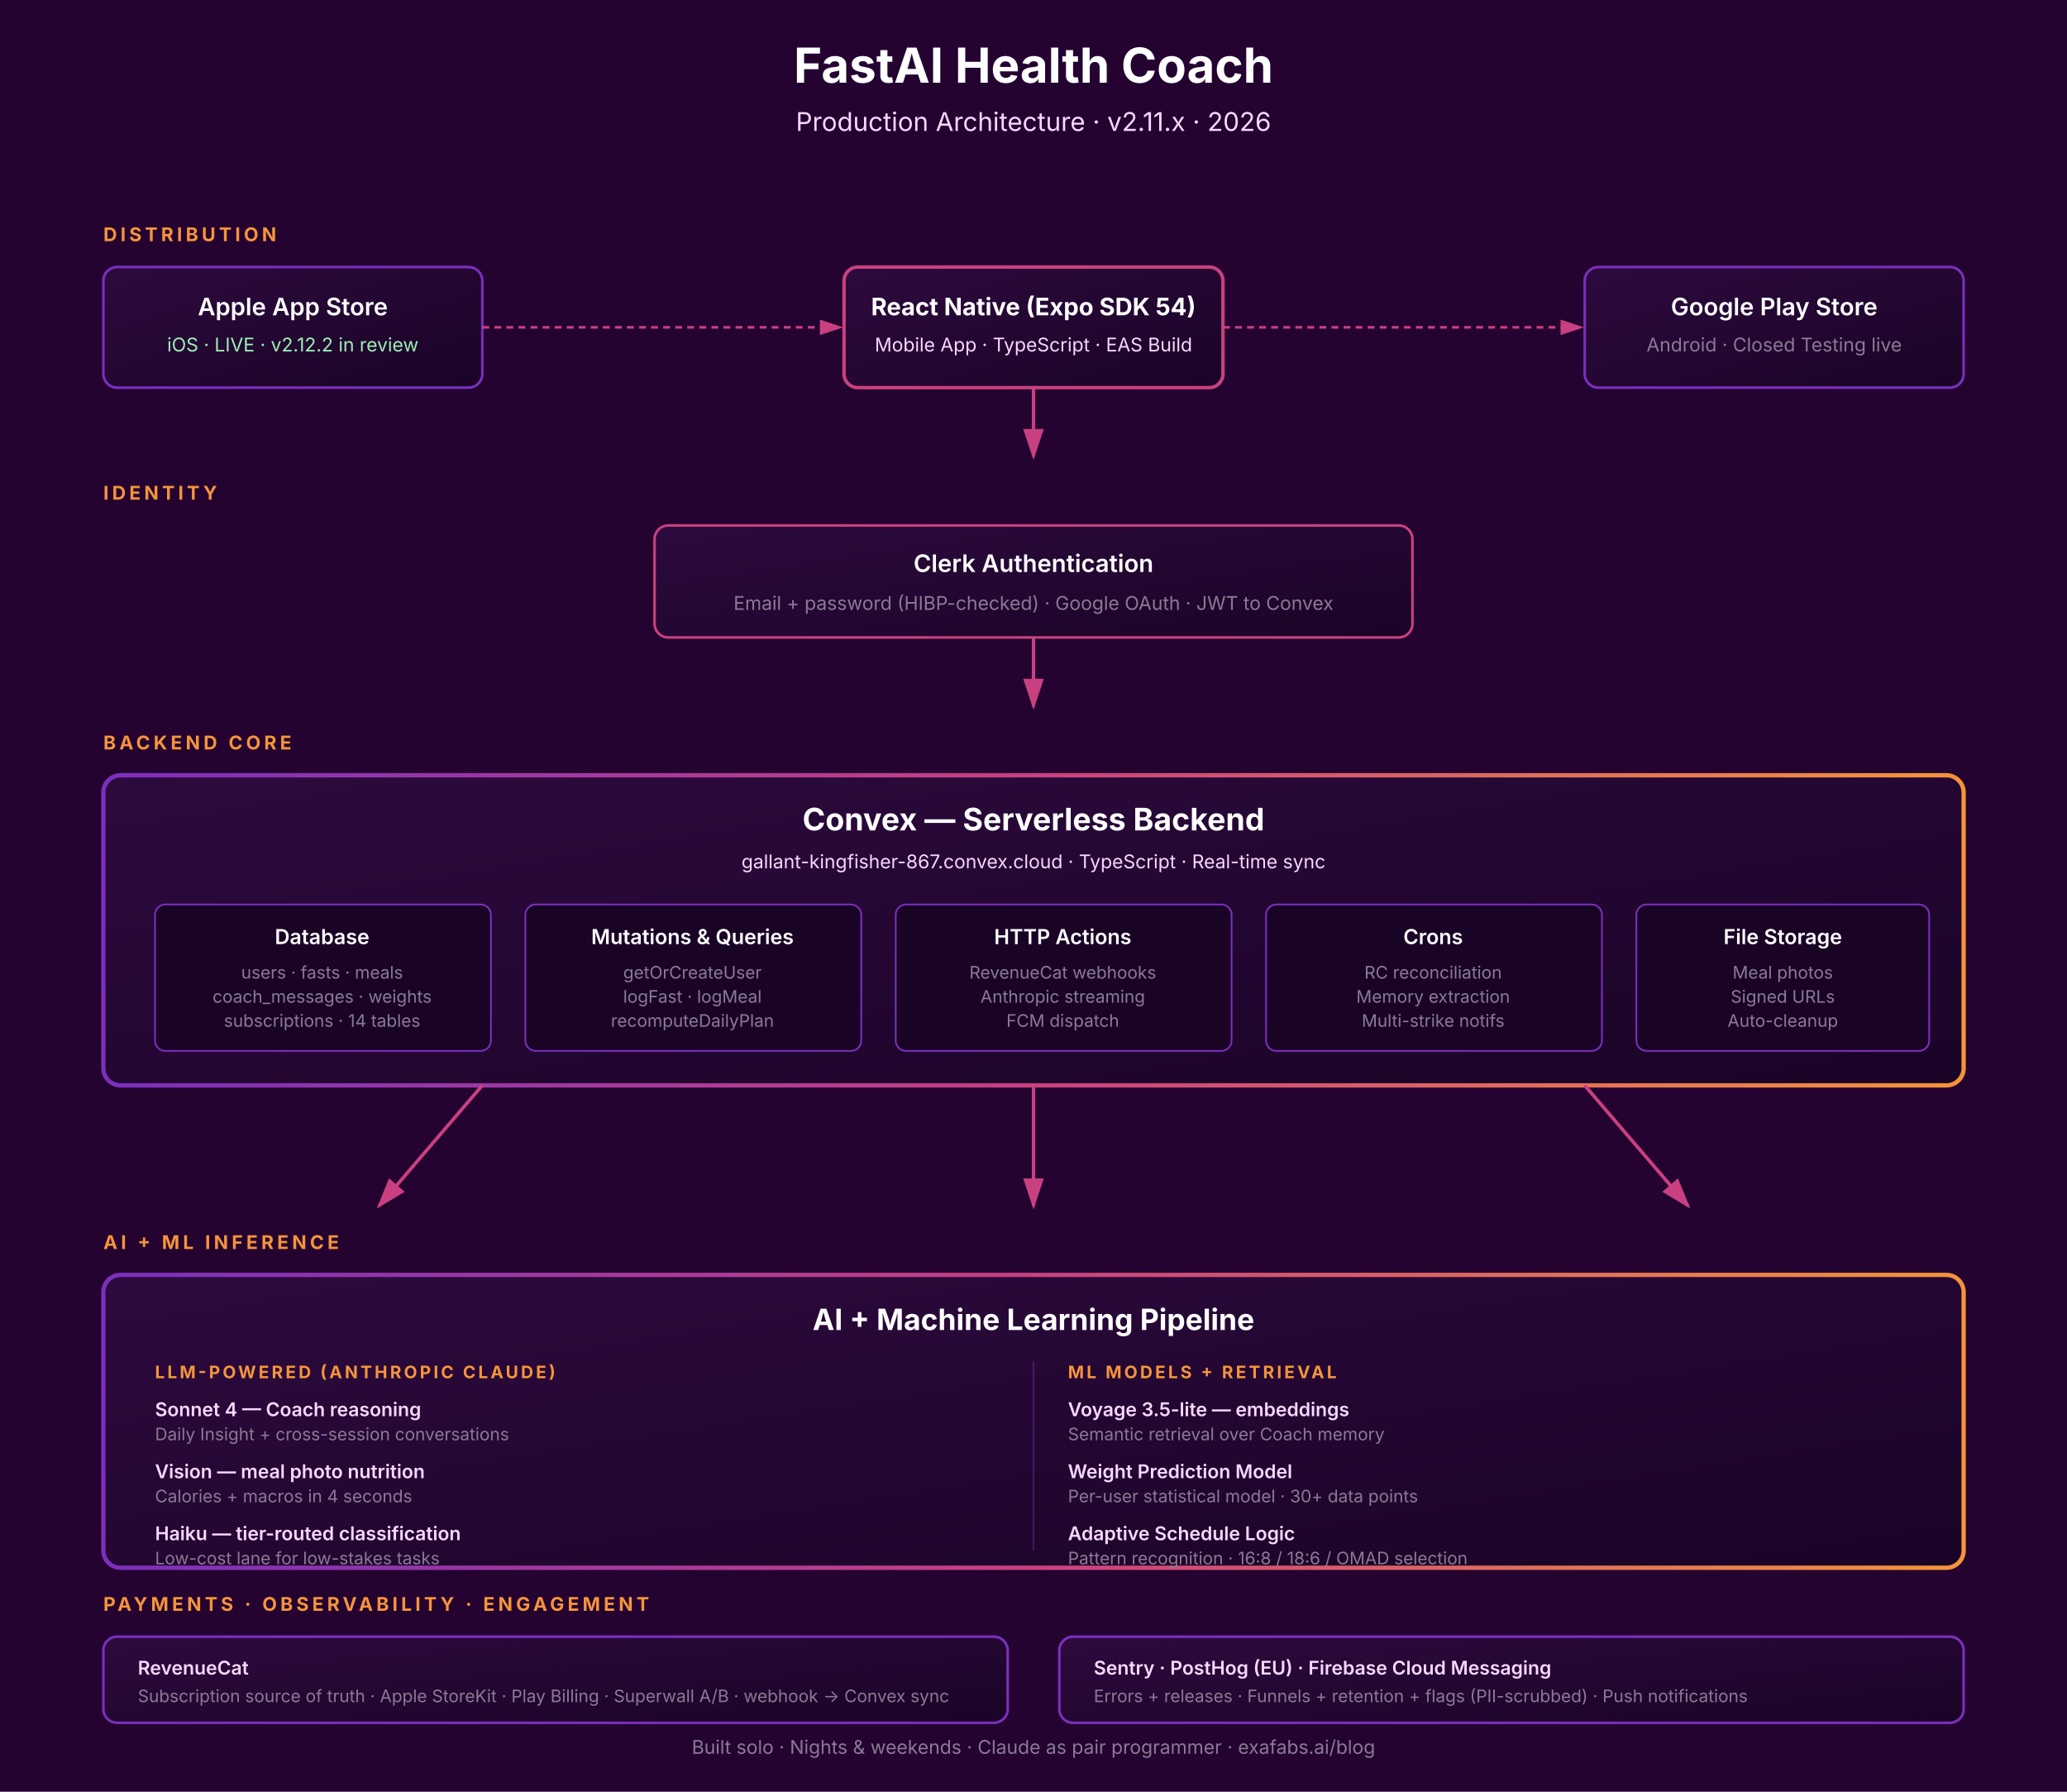
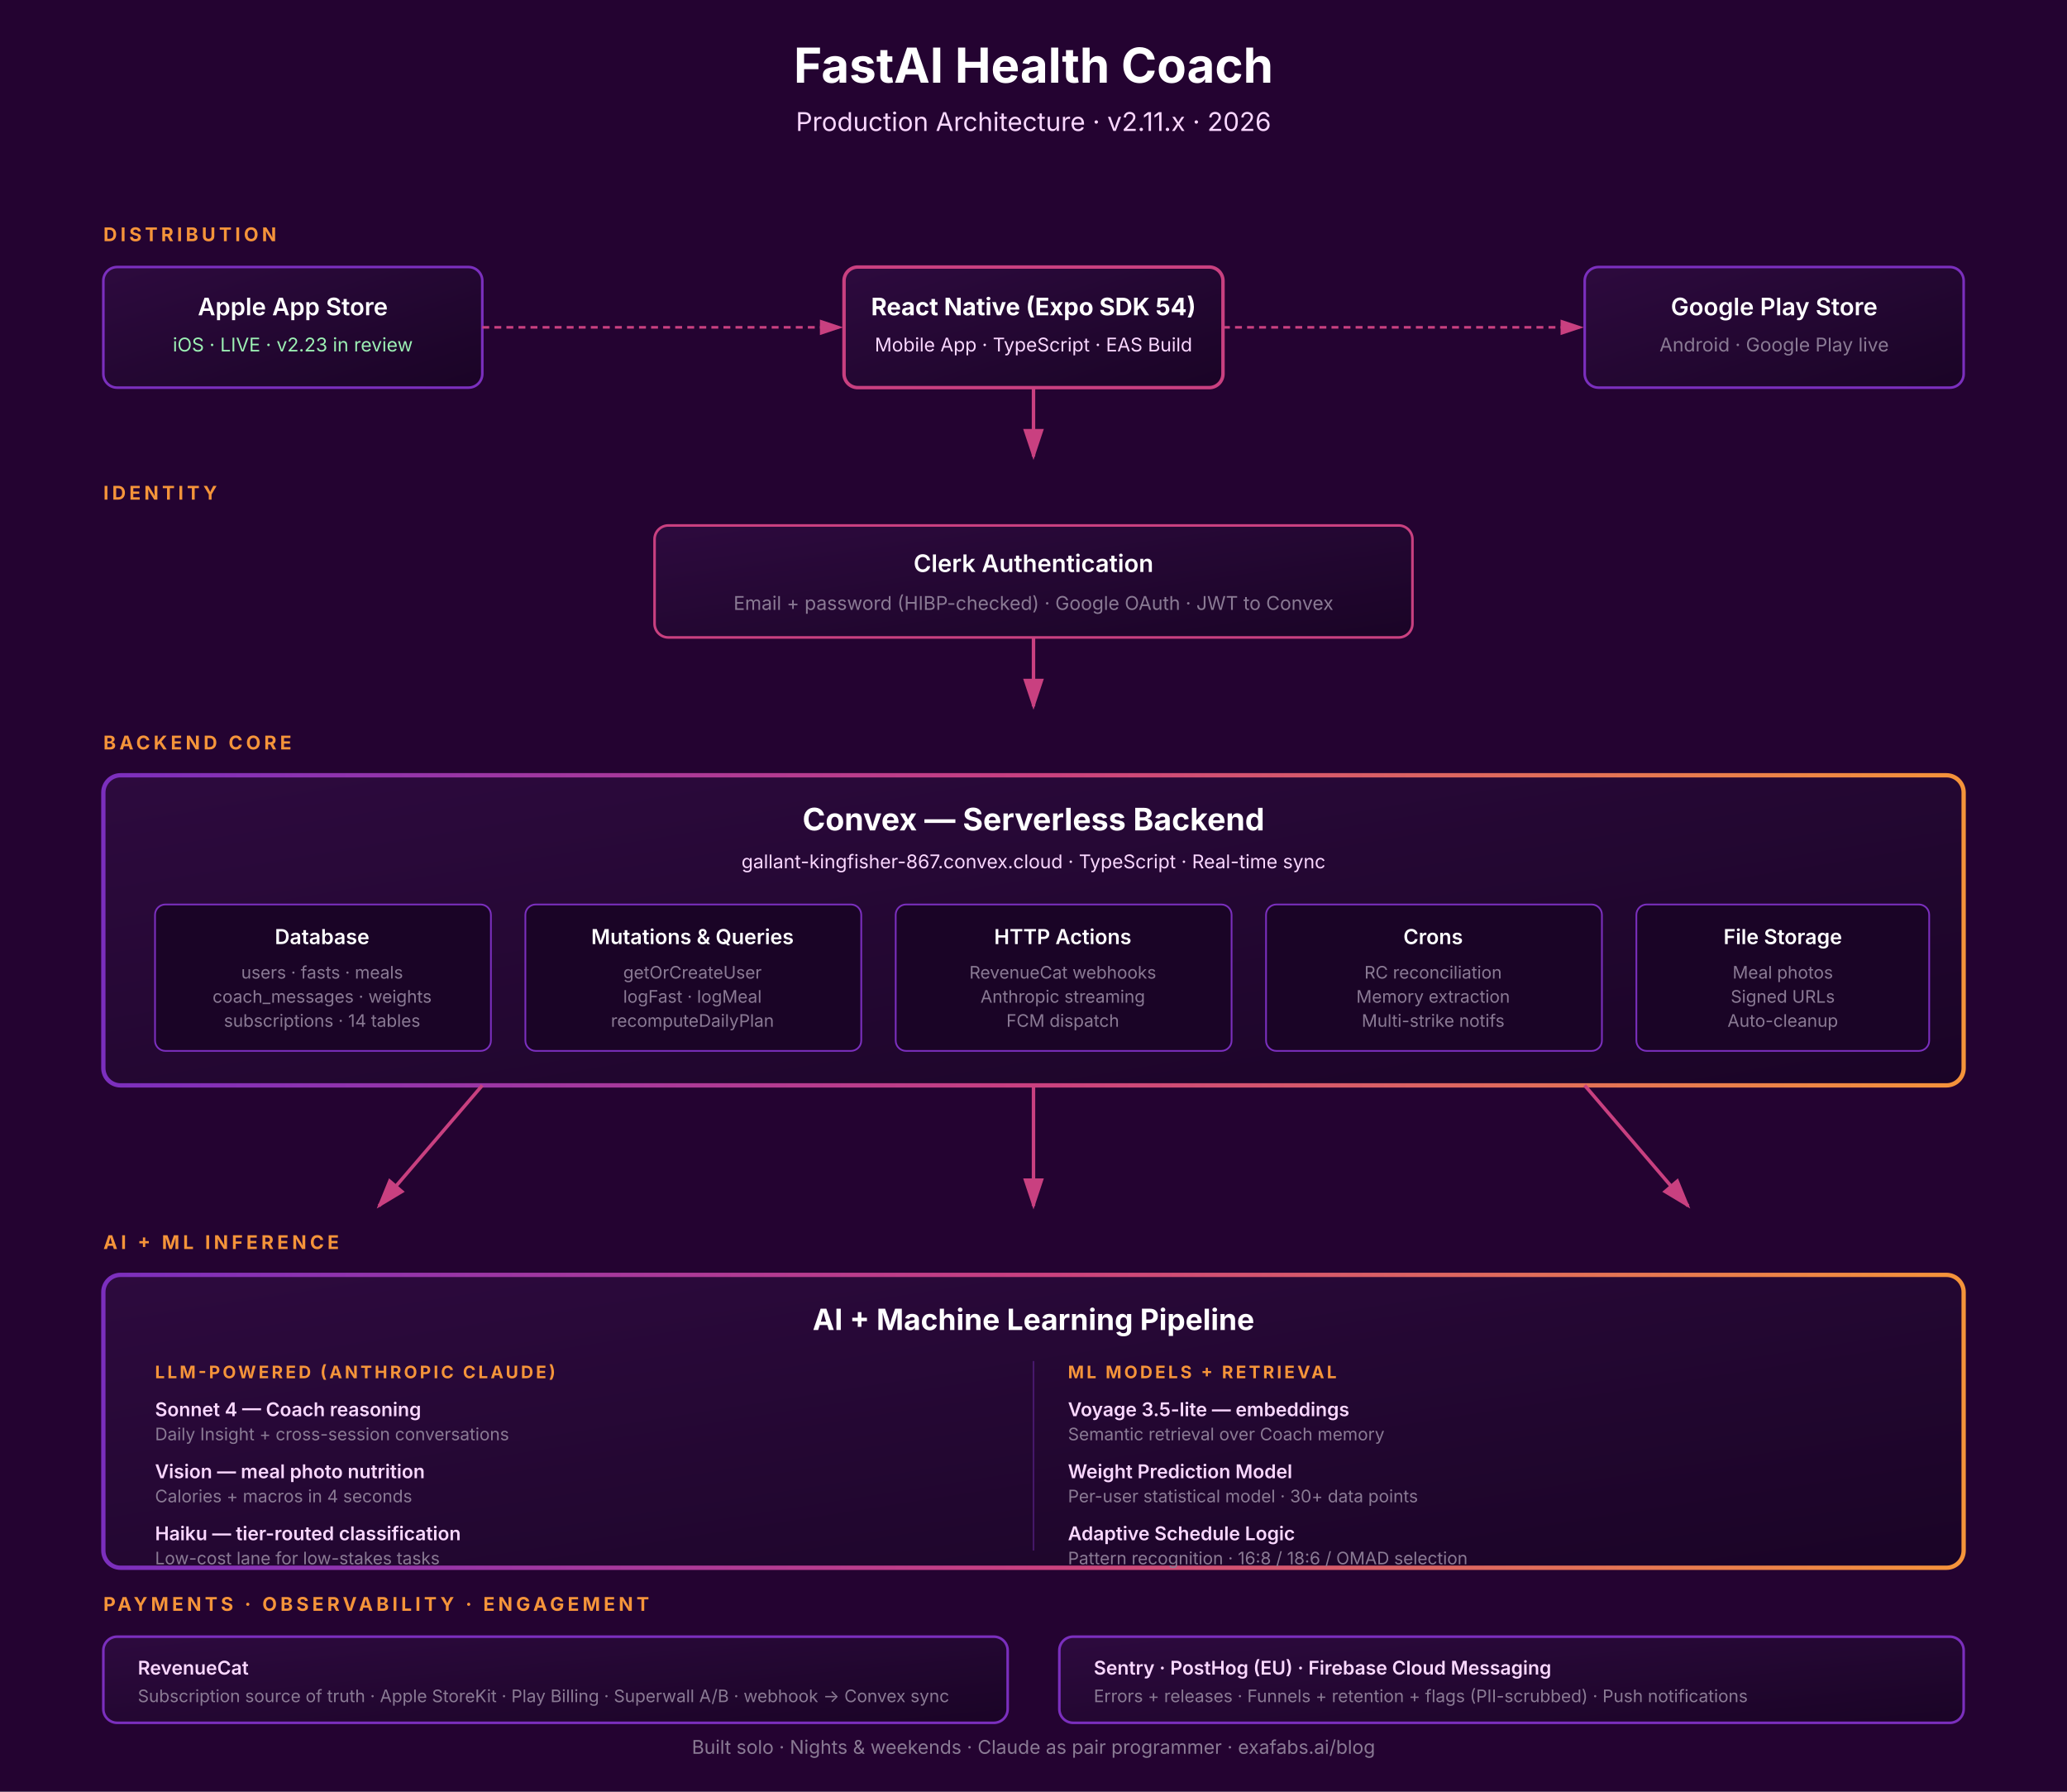
<svg xmlns="http://www.w3.org/2000/svg" viewBox="0 0 1200 1040" role="img" aria-labelledby="title desc" font-family="-apple-system, BlinkMacSystemFont, 'Segoe UI', Inter, sans-serif">
  <rect width="1200" height="1040" fill="#240331" />
  <defs>
    <linearGradient id="brandGrad" x1="0%" y1="0%" x2="100%" y2="0%">
      <stop offset="0%" stop-color="#7B2FBE" />
      <stop offset="50%" stop-color="#C94080" />
      <stop offset="100%" stop-color="#F5943A" />
    </linearGradient>
    <linearGradient id="boxGrad" x1="0%" y1="0%" x2="100%" y2="100%">
      <stop offset="0%" stop-color="#2d0a3e" />
      <stop offset="100%" stop-color="#1a0426" />
    </linearGradient>
    <marker id="arrow" markerWidth="10" markerHeight="10" refX="8" refY="3" orient="auto" markerUnits="strokeWidth">
      <path d="M0,0 L0,6 L9,3 z" fill="#C94080" />
    </marker>
  </defs>
  <text x="600" y="48" fill="#ffffff" font-size="28" font-weight="700" text-anchor="middle">FastAI Health Coach</text>
  <text x="600" y="76" fill="#fad7ff" font-size="15" text-anchor="middle">Production Architecture · v2.11.x · 2026</text>
  <line x1="450" y1="92" x2="750" y2="92" stroke="url(#brandGrad)" stroke-width="2" />
  <text x="60" y="140" fill="#F5943A" font-size="11" font-weight="700" letter-spacing="2">DISTRIBUTION</text>
  <g>
    <rect x="60" y="155" width="220" height="70" rx="8" fill="url(#boxGrad)" stroke="#7B2FBE" stroke-width="1.5" />
    <text x="170" y="183" fill="#ffffff" font-size="14" font-weight="600" text-anchor="middle">Apple App Store</text>
-     <text x="170" y="204" fill="#9cf0b4" font-size="11" text-anchor="middle">iOS · LIVE · v2.12.2 in review</text>
+     <text x="170" y="204" fill="#9cf0b4" font-size="11" text-anchor="middle">iOS · LIVE · v2.23 in review</text>
  </g>
  <g>
    <rect x="490" y="155" width="220" height="70" rx="8" fill="url(#boxGrad)" stroke="#C94080" stroke-width="2" />
    <text x="600" y="183" fill="#ffffff" font-size="14" font-weight="700" text-anchor="middle">React Native (Expo SDK 54)</text>
    <text x="600" y="204" fill="#fad7ff" font-size="11" text-anchor="middle">Mobile App · TypeScript · EAS Build</text>
  </g>
  <g>
    <rect x="920" y="155" width="220" height="70" rx="8" fill="url(#boxGrad)" stroke="#7B2FBE" stroke-width="1.5" />
    <text x="1030" y="183" fill="#ffffff" font-size="14" font-weight="600" text-anchor="middle">Google Play Store</text>
-     <text x="1030" y="204" fill="#8a7a94" font-size="11" text-anchor="middle">Android · Closed Testing live</text>
+     <text x="1030" y="204" fill="#8a7a94" font-size="11" text-anchor="middle">Android · Google Play live</text>
  </g>
  <line x1="280" y1="190" x2="488" y2="190" stroke="#C94080" stroke-width="1.5" stroke-dasharray="4,3" marker-end="url(#arrow)" />
  <line x1="710" y1="190" x2="918" y2="190" stroke="#C94080" stroke-width="1.5" stroke-dasharray="4,3" marker-end="url(#arrow)" />
  <line x1="600" y1="225" x2="600" y2="265" stroke="#C94080" stroke-width="2" marker-end="url(#arrow)" />
  <text x="60" y="290" fill="#F5943A" font-size="11" font-weight="700" letter-spacing="2">IDENTITY</text>
  <g>
    <rect x="380" y="305" width="440" height="65" rx="8" fill="url(#boxGrad)" stroke="#C94080" stroke-width="1.5" />
    <text x="600" y="332" fill="#ffffff" font-size="14" font-weight="600" text-anchor="middle">Clerk Authentication</text>
    <text x="600" y="354" fill="#8a7a94" font-size="11" text-anchor="middle">Email + password (HIBP-checked) · Google OAuth · JWT to Convex</text>
  </g>
  <line x1="600" y1="370" x2="600" y2="410" stroke="#C94080" stroke-width="2" marker-end="url(#arrow)" />
  <text x="60" y="435" fill="#F5943A" font-size="11" font-weight="700" letter-spacing="2">BACKEND CORE</text>
  <g>
    <rect x="60" y="450" width="1080" height="180" rx="10" fill="url(#boxGrad)" stroke="url(#brandGrad)" stroke-width="2.5" />
    <text x="600" y="482" fill="#ffffff" font-size="18" font-weight="700" text-anchor="middle">Convex — Serverless Backend</text>
    <text x="600" y="504" fill="#fad7ff" font-size="11" text-anchor="middle">gallant-kingfisher-867.convex.cloud · TypeScript · Real-time sync</text>
    <g>
      <rect x="90" y="525" width="195" height="85" rx="6" fill="#1a0426" stroke="#7B2FBE" stroke-width="1" />
      <text x="187" y="548" fill="#ffffff" font-size="12" font-weight="600" text-anchor="middle">Database</text>
      <text x="187" y="568" fill="#8a7a94" font-size="10" text-anchor="middle">users · fasts · meals</text>
      <text x="187" y="582" fill="#8a7a94" font-size="10" text-anchor="middle">coach_messages · weights</text>
      <text x="187" y="596" fill="#8a7a94" font-size="10" text-anchor="middle">subscriptions · 14 tables</text>
    </g>
    <g>
      <rect x="305" y="525" width="195" height="85" rx="6" fill="#1a0426" stroke="#7B2FBE" stroke-width="1" />
      <text x="402" y="548" fill="#ffffff" font-size="12" font-weight="600" text-anchor="middle">Mutations &amp; Queries</text>
      <text x="402" y="568" fill="#8a7a94" font-size="10" text-anchor="middle">getOrCreateUser</text>
      <text x="402" y="582" fill="#8a7a94" font-size="10" text-anchor="middle">logFast · logMeal</text>
      <text x="402" y="596" fill="#8a7a94" font-size="10" text-anchor="middle">recomputeDailyPlan</text>
    </g>
    <g>
      <rect x="520" y="525" width="195" height="85" rx="6" fill="#1a0426" stroke="#7B2FBE" stroke-width="1" />
      <text x="617" y="548" fill="#ffffff" font-size="12" font-weight="600" text-anchor="middle">HTTP Actions</text>
      <text x="617" y="568" fill="#8a7a94" font-size="10" text-anchor="middle">RevenueCat webhooks</text>
      <text x="617" y="582" fill="#8a7a94" font-size="10" text-anchor="middle">Anthropic streaming</text>
      <text x="617" y="596" fill="#8a7a94" font-size="10" text-anchor="middle">FCM dispatch</text>
    </g>
    <g>
      <rect x="735" y="525" width="195" height="85" rx="6" fill="#1a0426" stroke="#7B2FBE" stroke-width="1" />
      <text x="832" y="548" fill="#ffffff" font-size="12" font-weight="600" text-anchor="middle">Crons</text>
      <text x="832" y="568" fill="#8a7a94" font-size="10" text-anchor="middle">RC reconciliation</text>
      <text x="832" y="582" fill="#8a7a94" font-size="10" text-anchor="middle">Memory extraction</text>
      <text x="832" y="596" fill="#8a7a94" font-size="10" text-anchor="middle">Multi-strike notifs</text>
    </g>
    <g>
      <rect x="950" y="525" width="170" height="85" rx="6" fill="#1a0426" stroke="#7B2FBE" stroke-width="1" />
      <text x="1035" y="548" fill="#ffffff" font-size="12" font-weight="600" text-anchor="middle">File Storage</text>
      <text x="1035" y="568" fill="#8a7a94" font-size="10" text-anchor="middle">Meal photos</text>
      <text x="1035" y="582" fill="#8a7a94" font-size="10" text-anchor="middle">Signed URLs</text>
      <text x="1035" y="596" fill="#8a7a94" font-size="10" text-anchor="middle">Auto-cleanup</text>
    </g>
  </g>
  <line x1="280" y1="630" x2="220" y2="700" stroke="#C94080" stroke-width="2" marker-end="url(#arrow)" />
  <line x1="600" y1="630" x2="600" y2="700" stroke="#C94080" stroke-width="2" marker-end="url(#arrow)" />
  <line x1="920" y1="630" x2="980" y2="700" stroke="#C94080" stroke-width="2" marker-end="url(#arrow)" />
  <text x="60" y="725" fill="#F5943A" font-size="11" font-weight="700" letter-spacing="2">AI + ML INFERENCE</text>
  <g>
    <rect x="60" y="740" width="1080" height="170" rx="10" fill="url(#boxGrad)" stroke="url(#brandGrad)" stroke-width="2.5" />
    <text x="600" y="772" fill="#ffffff" font-size="17" font-weight="700" text-anchor="middle">AI + Machine Learning Pipeline</text>
    <text x="90" y="800" fill="#F5943A" font-size="10" font-weight="700" letter-spacing="1.5">LLM-POWERED (ANTHROPIC CLAUDE)</text>
    <text x="90" y="822" fill="#fad7ff" font-size="11" font-weight="600">Sonnet 4 — Coach reasoning</text>
    <text x="90" y="836" fill="#8a7a94" font-size="10">Daily Insight + cross-session conversations</text>
    <text x="90" y="858" fill="#fad7ff" font-size="11" font-weight="600">Vision — meal photo nutrition</text>
    <text x="90" y="872" fill="#8a7a94" font-size="10">Calories + macros in 4 seconds</text>
    <text x="90" y="894" fill="#fad7ff" font-size="11" font-weight="600">Haiku — tier-routed classification</text>
    <text x="90" y="908" fill="#8a7a94" font-size="10">Low-cost lane for low-stakes tasks</text>
    <line x1="600" y1="790" x2="600" y2="900" stroke="#7B2FBE" stroke-width="1" opacity="0.4" />
    <text x="620" y="800" fill="#F5943A" font-size="10" font-weight="700" letter-spacing="1.5">ML MODELS + RETRIEVAL</text>
    <text x="620" y="822" fill="#fad7ff" font-size="11" font-weight="600">Voyage 3.5-lite — embeddings</text>
    <text x="620" y="836" fill="#8a7a94" font-size="10">Semantic retrieval over Coach memory</text>
    <text x="620" y="858" fill="#fad7ff" font-size="11" font-weight="600">Weight Prediction Model</text>
    <text x="620" y="872" fill="#8a7a94" font-size="10">Per-user statistical model · 30+ data points</text>
    <text x="620" y="894" fill="#fad7ff" font-size="11" font-weight="600">Adaptive Schedule Logic</text>
    <text x="620" y="908" fill="#8a7a94" font-size="10">Pattern recognition · 16:8 / 18:6 / OMAD selection</text>
  </g>
  <text x="60" y="935" fill="#F5943A" font-size="11" font-weight="700" letter-spacing="2">PAYMENTS · OBSERVABILITY · ENGAGEMENT</text>
  <g>
    <rect x="60" y="950" width="525" height="50" rx="8" fill="url(#boxGrad)" stroke="#7B2FBE" stroke-width="1.5" />
    <text x="80" y="972" fill="#fad7ff" font-size="11" font-weight="600">RevenueCat</text>
    <text x="80" y="988" fill="#8a7a94" font-size="10">Subscription source of truth · Apple StoreKit · Play Billing · Superwall A/B · webhook → Convex sync</text>
  </g>
  <g>
    <rect x="615" y="950" width="525" height="50" rx="8" fill="url(#boxGrad)" stroke="#7B2FBE" stroke-width="1.5" />
    <text x="635" y="972" fill="#fad7ff" font-size="11" font-weight="600">Sentry · PostHog (EU) · Firebase Cloud Messaging</text>
    <text x="635" y="988" fill="#8a7a94" font-size="10">Errors + releases · Funnels + retention + flags (PII-scrubbed) · Push notifications</text>
  </g>
  <text x="600" y="1018" fill="#8a7a94" font-size="11" text-anchor="middle">Built solo · Nights &amp; weekends · Claude as pair programmer · exafabs.ai/blog</text>
</svg>
